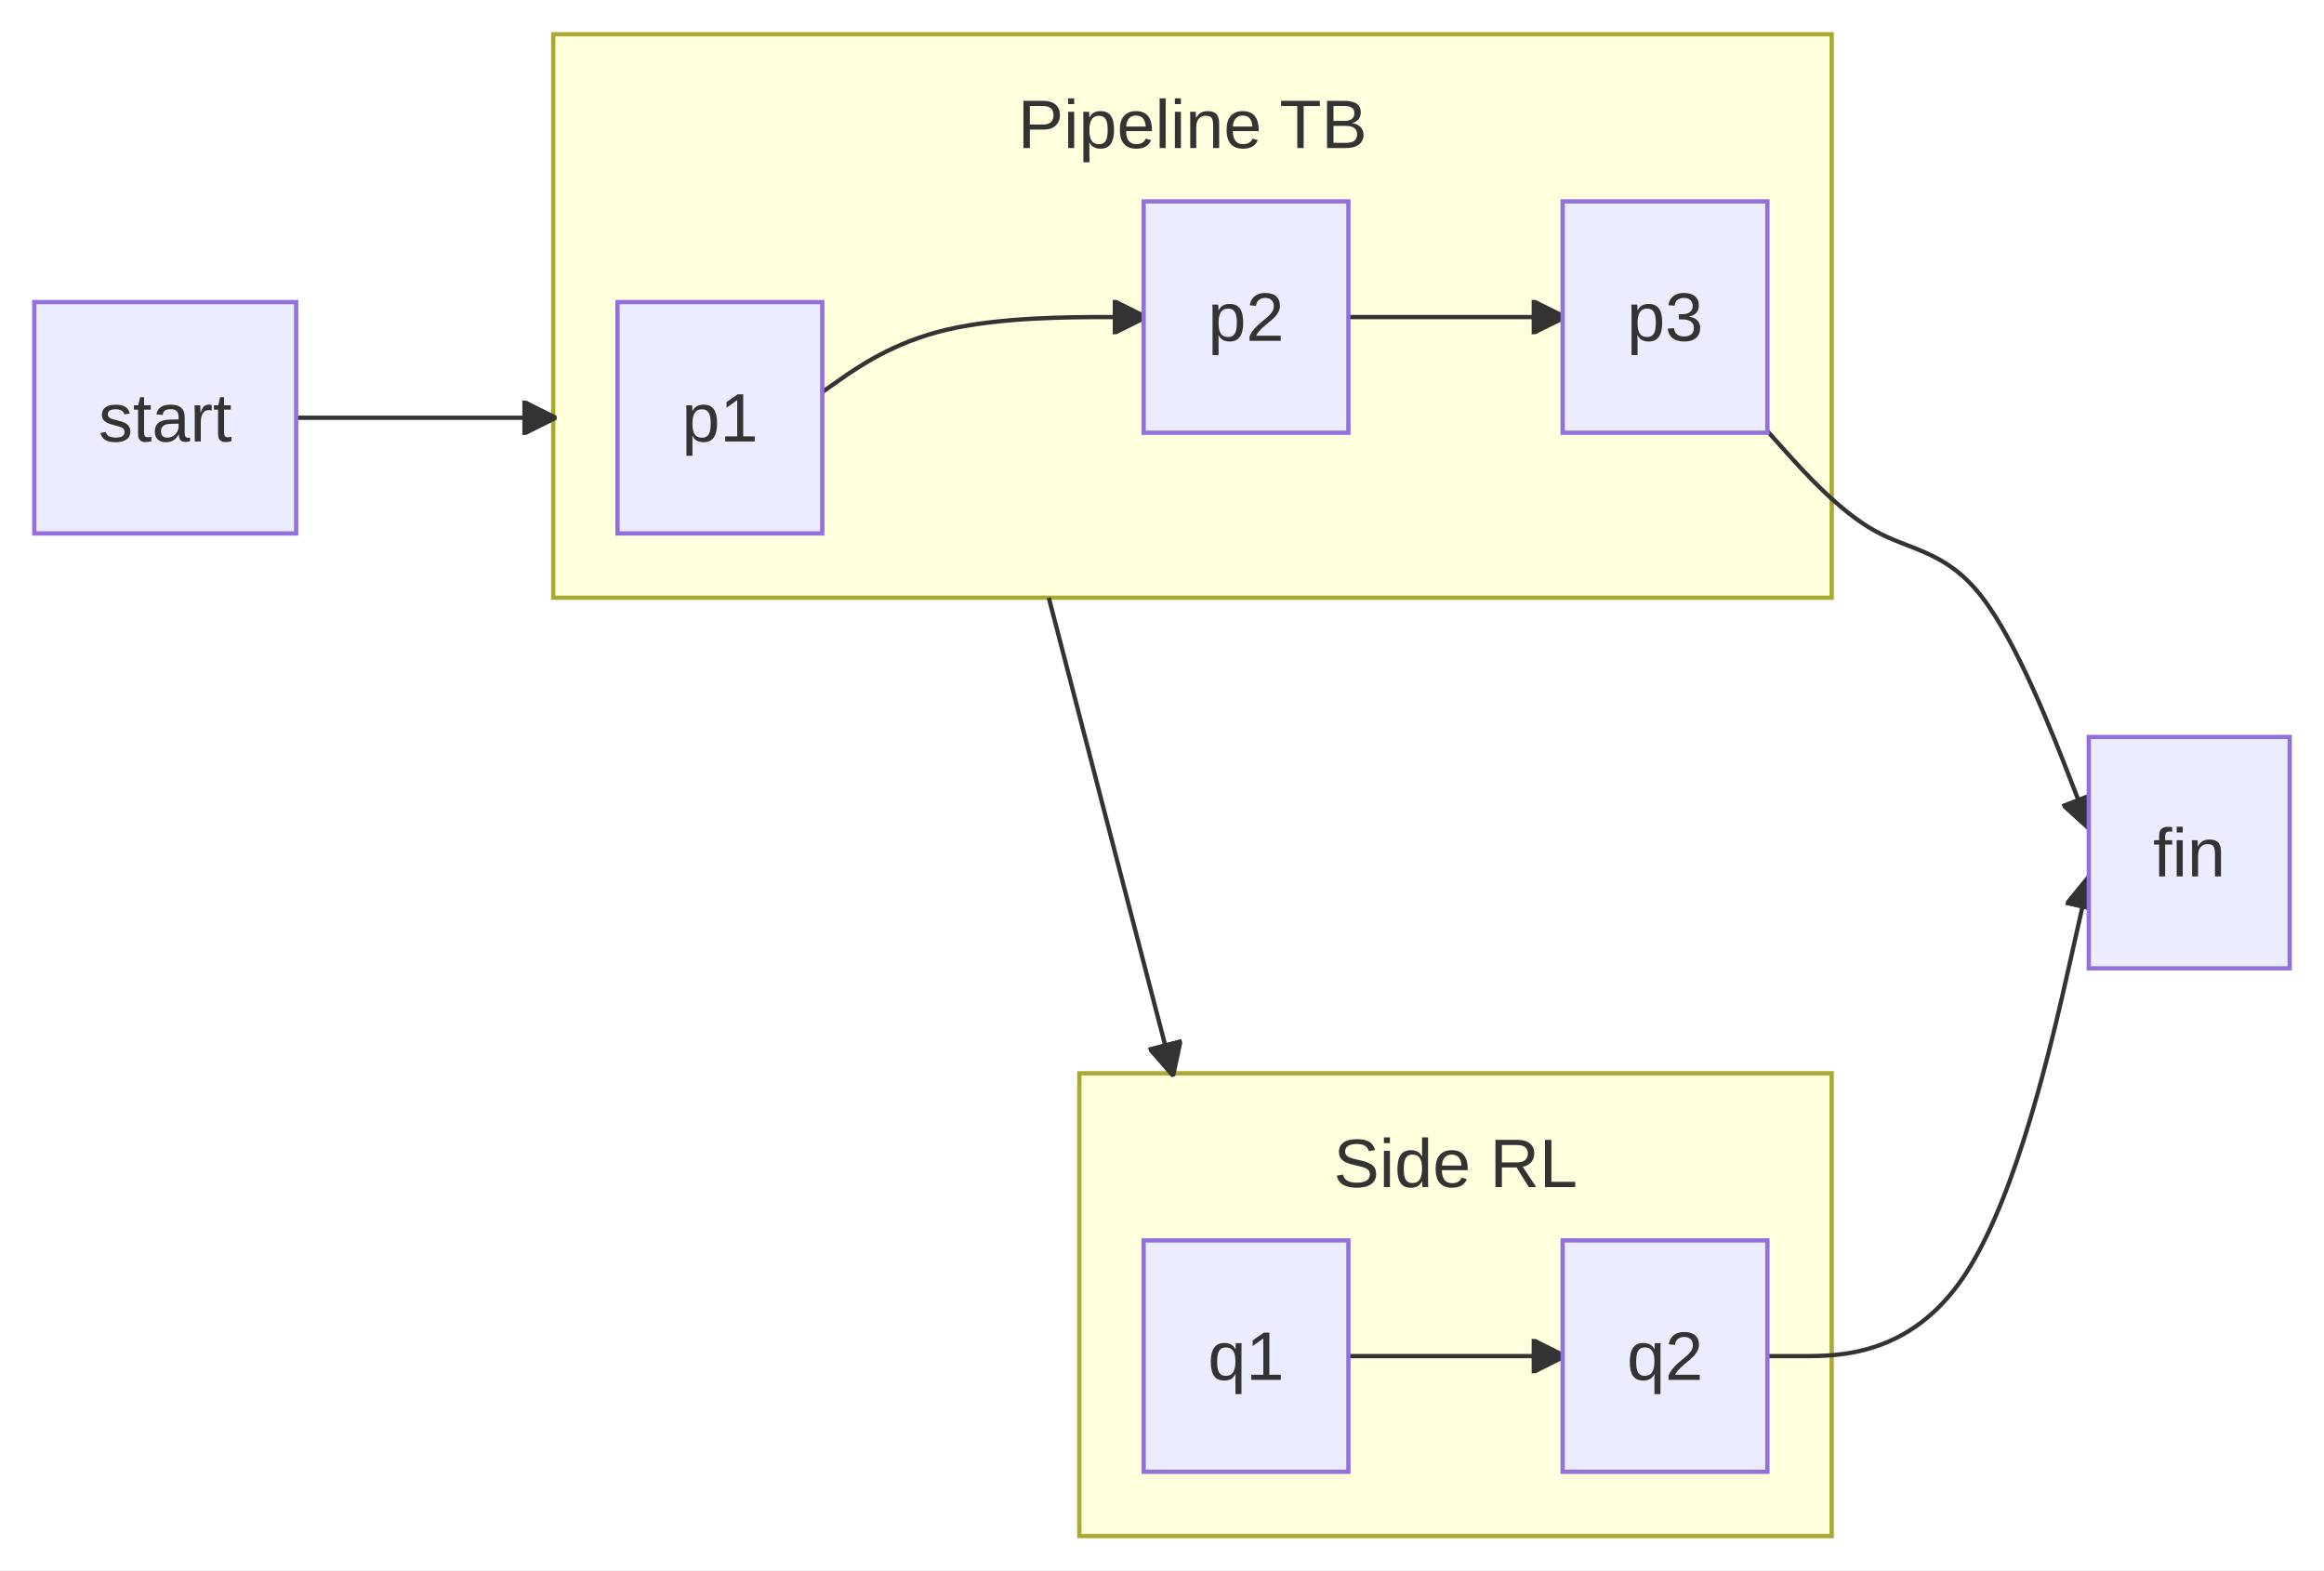
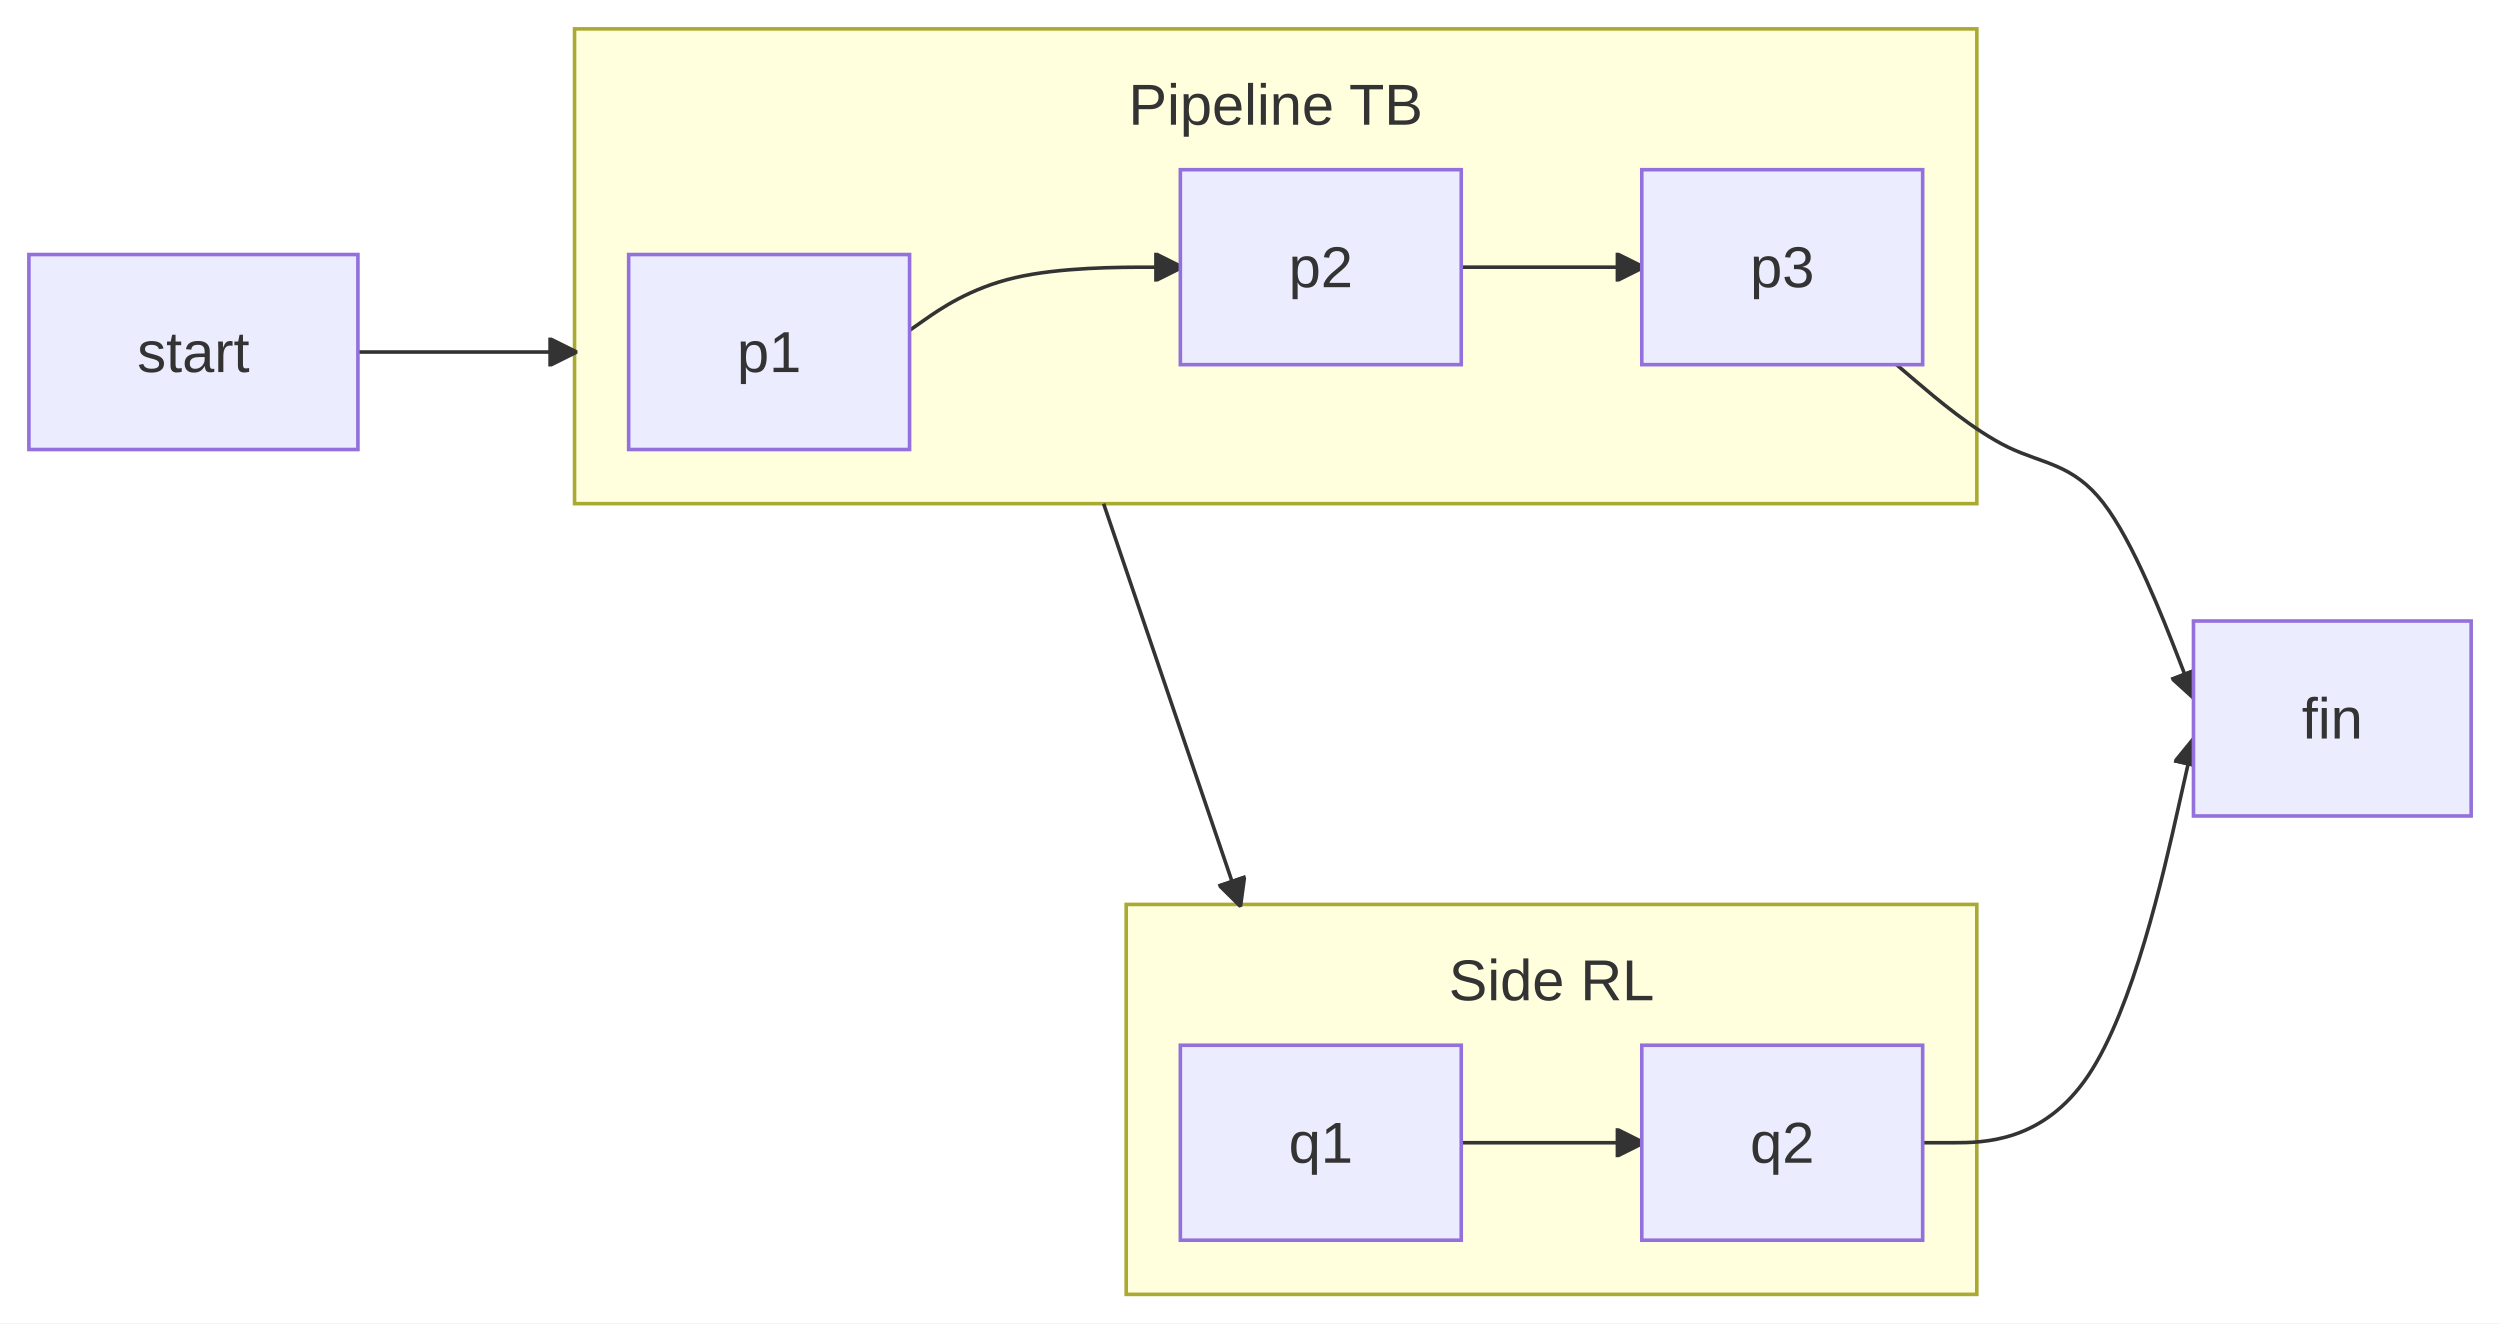
- <svg xmlns="http://www.w3.org/2000/svg" id="mermaid" class="flowchart" width="542.39" height="366.5" viewBox="-8 -28 542.39 366.5" role="graphics-document document" aria-roledescription="flowchart-v2">
+ <svg xmlns="http://www.w3.org/2000/svg" id="mermaid" class="flowchart" width="692.42" height="366.5" viewBox="-8 -28 692.42 366.5" role="graphics-document document" aria-roledescription="flowchart-v2">
  <style>#mermaid{font-family:"trebuchet ms",verdana,arial,sans-serif;font-size:16px;fill:#333;}#mermaid .node rect,#mermaid .node circle,#mermaid .node ellipse,#mermaid .node polygon,#mermaid .node path{fill:#ECECFF;stroke:#9370DB;stroke-width:1px;}#mermaid .flowchart-link{stroke:#333333;fill:none;stroke-width:1px;}#mermaid .thick{stroke-width:3.5px;}#mermaid .dotted{stroke-dasharray:3;}#mermaid .edgeLabel rect{fill:rgba(232,232,232,0.8);stroke:none;}#mermaid .cluster rect{fill:#ffffde;stroke:#aaaa33;stroke-width:1px;}#mermaid .marker{fill:#333333;stroke:#333333;}#mermaid text{fill:#333;text-anchor:middle;dominant-baseline:central;}#mermaid .title{font-size:18px;}</style>
  <defs>
    <marker id="mm-arrow-end" class="marker" viewBox="0 0 10 10" refX="9" refY="5" markerUnits="userSpaceOnUse" markerWidth="8" markerHeight="8" orient="auto">
      <path d="M 0 0 L 10 5 L 0 10 z" class="marker" />
    </marker>
    <marker id="mm-arrow-start" class="marker" viewBox="0 0 10 10" refX="1" refY="5" markerUnits="userSpaceOnUse" markerWidth="8" markerHeight="8" orient="auto">
      <path d="M 10 0 L 0 5 L 10 10 z" class="marker" />
    </marker>
    <marker id="mm-circle-end" class="marker" viewBox="0 0 10 10" refX="9" refY="5" markerUnits="userSpaceOnUse" markerWidth="10" markerHeight="10" orient="auto">
      <circle cx="5" cy="5" r="4" class="marker" />
    </marker>
    <marker id="mm-circle-start" class="marker" viewBox="0 0 10 10" refX="1" refY="5" markerUnits="userSpaceOnUse" markerWidth="10" markerHeight="10" orient="auto">
      <circle cx="5" cy="5" r="4" class="marker" />
    </marker>
    <marker id="mm-cross-end" class="marker" viewBox="0 0 11 11" refX="10" refY="5.5" markerUnits="userSpaceOnUse" markerWidth="11" markerHeight="11" orient="auto">
      <path d="M 1 1 L 10 10 M 10 1 L 1 10" class="marker" style="stroke-width:2px" />
    </marker>
    <marker id="mm-cross-start" class="marker" viewBox="0 0 11 11" refX="1" refY="5.5" markerUnits="userSpaceOnUse" markerWidth="11" markerHeight="11" orient="auto">
      <path d="M 1 1 L 10 10 M 10 1 L 1 10" class="marker" style="stroke-width:2px" />
    </marker>
  </defs>
-   <rect x="-8" y="-28" width="542.39" height="366.5" fill="white" />
+   <rect x="-8" y="-28" width="692.42" height="366.5" fill="white" />
  <g class="root">
    <g class="clusters">
      <g class="cluster" id="S1">
-         <rect x="121.12" y="-20" width="298.38" height="131.5" />
-         <text class="cluster-label" x="270.31" y="1">Pipeline TB</text>
+         <rect x="151.13" y="-20" width="388.39" height="131.5" />
+         <text class="cluster-label" x="345.32" y="1">Pipeline TB</text>
      </g>
      <g class="cluster" id="S2">
-         <rect x="243.91" y="222.5" width="175.58" height="108" />
-         <text class="cluster-label" x="331.7" y="243.5">Side RL</text>
+         <rect x="303.92" y="222.5" width="235.59" height="108" />
+         <text class="cluster-label" x="421.72" y="243.5">Side RL</text>
      </g>
    </g>
    <g class="edgePaths">
-       <path id="L_start_S1_0" class="flowchart-link" d="M61.12,69.5L121.12,69.5" marker-end="url(#mm-arrow-end)" />
-       <path id="L_p1_p2_1" class="flowchart-link" d="M183.91,63.5L188.08,60.58C192.25,57.67 200.58,51.83 213.08,48.92C225.58,46 242.25,46 250.58,46L258.91,46" marker-end="url(#mm-arrow-end)" />
-       <path id="L_p2_p3_2" class="flowchart-link" d="M306.7,46L356.7,46" marker-end="url(#mm-arrow-end)" />
-       <path id="L_q1_q2_3" class="flowchart-link" d="M306.7,288.5L356.7,288.5" marker-end="url(#mm-arrow-end)" />
-       <path id="L_S1_S2_4" class="flowchart-link" d="M236.77,111.5L265.64,222.5" marker-end="url(#mm-arrow-end)" />
-       <path id="L_p3_fin_5" class="flowchart-link" d="M404.5,72.63L408.66,77.28C412.83,81.92 421.16,91.21 429.5,95.86C437.83,100.5 446.16,100.5 454.5,111.25C462.83,122 471.16,143.5 475.33,154.25L479.5,165" marker-end="url(#mm-arrow-end)" />
-       <path id="L_q2_fin_6" class="flowchart-link" d="M404.5,288.5L412.83,288.5C421.16,288.5 437.83,288.5 450.33,269.92C462.83,251.33 471.16,214.17 475.33,195.58L479.5,177" marker-end="url(#mm-arrow-end)" />
+       <path id="L_start_S1_0" class="flowchart-link" d="M91.13,69.5L151.13,69.5" marker-end="url(#mm-arrow-end)" />
+       <path id="L_p1_p2_1" class="flowchart-link" d="M243.92,63.5L248.09,60.58C252.26,57.67 260.59,51.83 273.09,48.92C285.59,46 302.26,46 310.59,46L318.92,46" marker-end="url(#mm-arrow-end)" />
+       <path id="L_p2_p3_2" class="flowchart-link" d="M396.72,46L446.72,46" marker-end="url(#mm-arrow-end)" />
+       <path id="L_q1_q2_3" class="flowchart-link" d="M396.72,288.5L446.72,288.5" marker-end="url(#mm-arrow-end)" />
+       <path id="L_S1_S2_4" class="flowchart-link" d="M297.66,111.5L335.39,222.5" marker-end="url(#mm-arrow-end)" />
+       <path id="L_p3_fin_5" class="flowchart-link" d="M517.27,73L522.65,77.58C528.02,82.17 538.77,91.33 548.31,95.92C557.85,100.5 566.18,100.5 574.52,111.25C582.85,122 591.18,143.5 595.35,154.25L599.52,165" marker-end="url(#mm-arrow-end)" />
+       <path id="L_q2_fin_6" class="flowchart-link" d="M524.52,288.5L532.85,288.5C541.18,288.5 557.85,288.5 570.35,269.92C582.85,251.33 591.18,214.17 595.35,195.58L599.52,177" marker-end="url(#mm-arrow-end)" />
    </g>
    <g class="edgeLabels" />
    <g class="nodes">
-       <g class="node default" id="flowchart-start-0" transform="translate(30.56,69.5)">
-         <rect x="-30.56" y="-27" width="61.12" height="54" />
+       <g class="node default" id="flowchart-start-0" transform="translate(45.56,69.5)">
+         <rect x="-45.56" y="-27" width="91.13" height="54" />
        <text class="nodeLabel" x="0" y="0">start</text>
      </g>
-       <g class="node default" id="flowchart-p1-2" transform="translate(160.02,69.5)">
-         <rect x="-23.9" y="-27" width="47.79" height="54" />
+       <g class="node default" id="flowchart-p1-2" transform="translate(205.02,69.5)">
+         <rect x="-38.9" y="-27" width="77.8" height="54" />
        <text class="nodeLabel" x="0" y="0">p1</text>
      </g>
-       <g class="node default" id="flowchart-p2-3" transform="translate(282.81,46)">
-         <rect x="-23.9" y="-27" width="47.79" height="54" />
+       <g class="node default" id="flowchart-p2-3" transform="translate(357.82,46)">
+         <rect x="-38.9" y="-27" width="77.8" height="54" />
        <text class="nodeLabel" x="0" y="0">p2</text>
      </g>
-       <g class="node default" id="flowchart-p3-4" transform="translate(380.6,46)">
-         <rect x="-23.9" y="-27" width="47.79" height="54" />
+       <g class="node default" id="flowchart-p3-4" transform="translate(485.62,46)">
+         <rect x="-38.9" y="-27" width="77.8" height="54" />
        <text class="nodeLabel" x="0" y="0">p3</text>
      </g>
-       <g class="node default" id="flowchart-q1-5" transform="translate(282.81,288.5)">
-         <rect x="-23.9" y="-27" width="47.79" height="54" />
+       <g class="node default" id="flowchart-q1-5" transform="translate(357.82,288.5)">
+         <rect x="-38.9" y="-27" width="77.8" height="54" />
        <text class="nodeLabel" x="0" y="0">q1</text>
      </g>
-       <g class="node default" id="flowchart-q2-6" transform="translate(380.6,288.5)">
-         <rect x="-23.9" y="-27" width="47.79" height="54" />
+       <g class="node default" id="flowchart-q2-6" transform="translate(485.62,288.5)">
+         <rect x="-38.9" y="-27" width="77.8" height="54" />
        <text class="nodeLabel" x="0" y="0">q2</text>
      </g>
-       <g class="node default" id="flowchart-fin-8" transform="translate(502.94,171)">
-         <rect x="-23.45" y="-27" width="46.9" height="54" />
+       <g class="node default" id="flowchart-fin-8" transform="translate(637.97,171)">
+         <rect x="-38.45" y="-27" width="76.91" height="54" />
        <text class="nodeLabel" x="0" y="0">fin</text>
      </g>
    </g>
  </g>
</svg>
